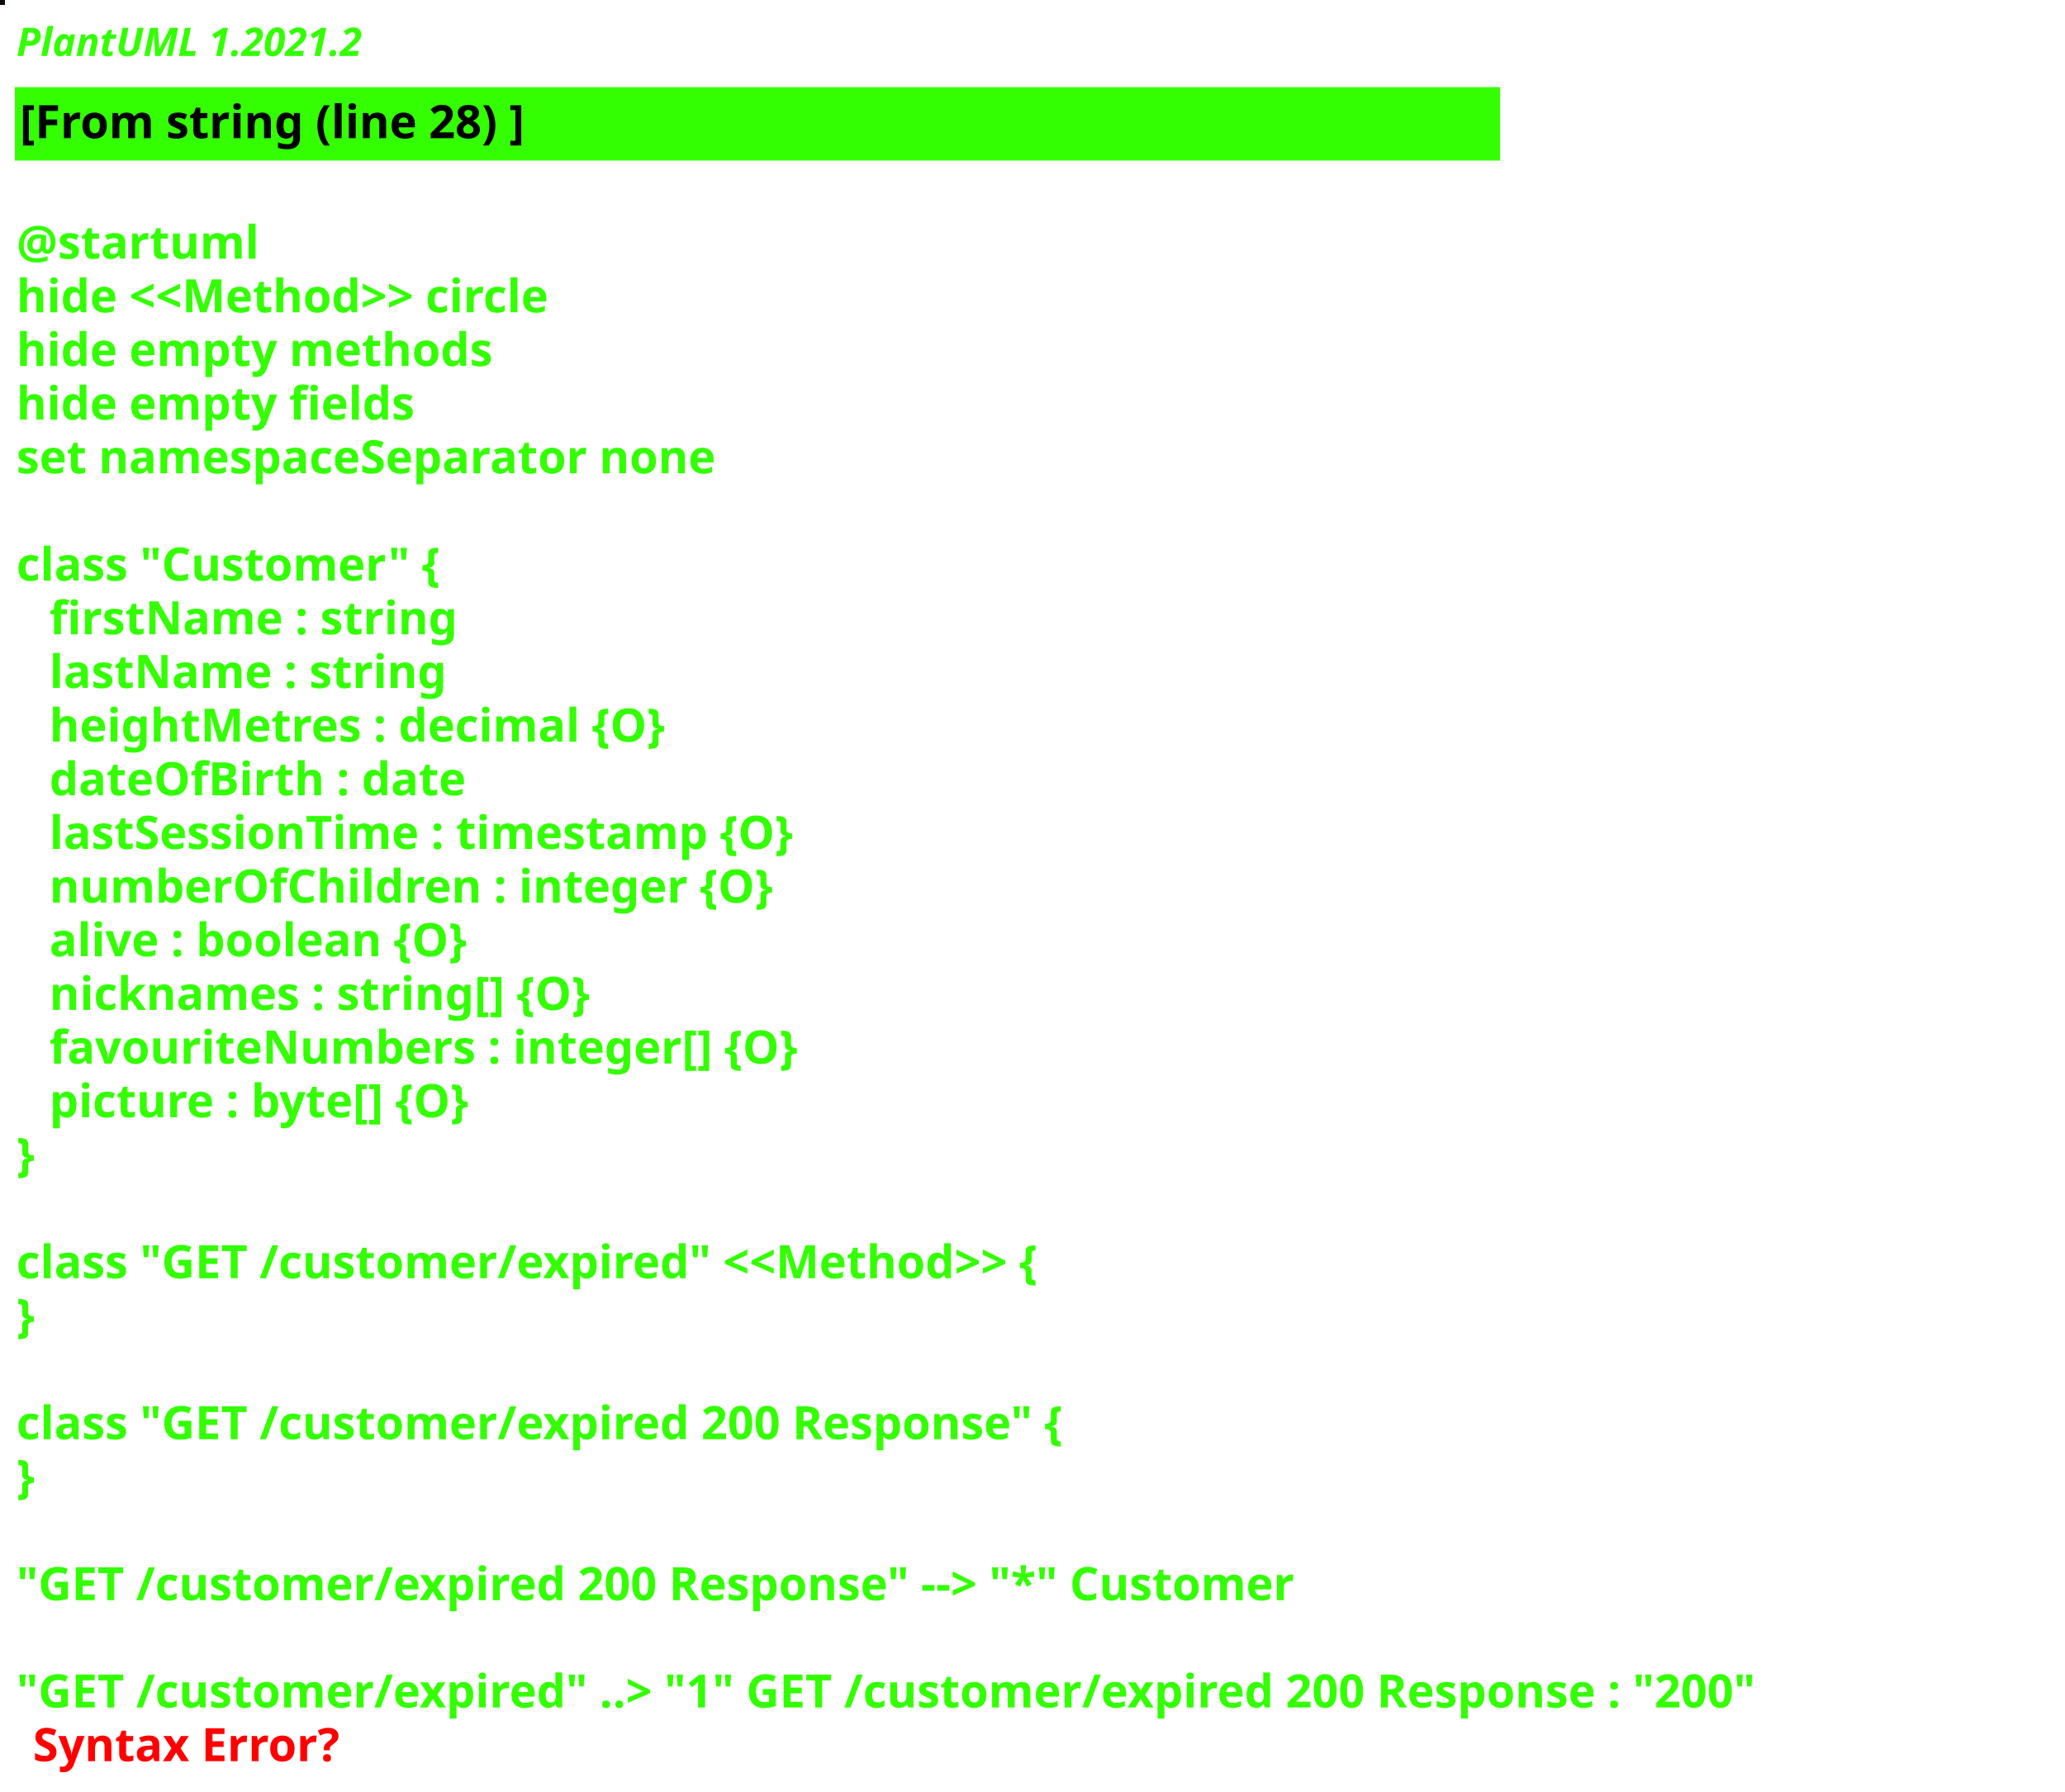
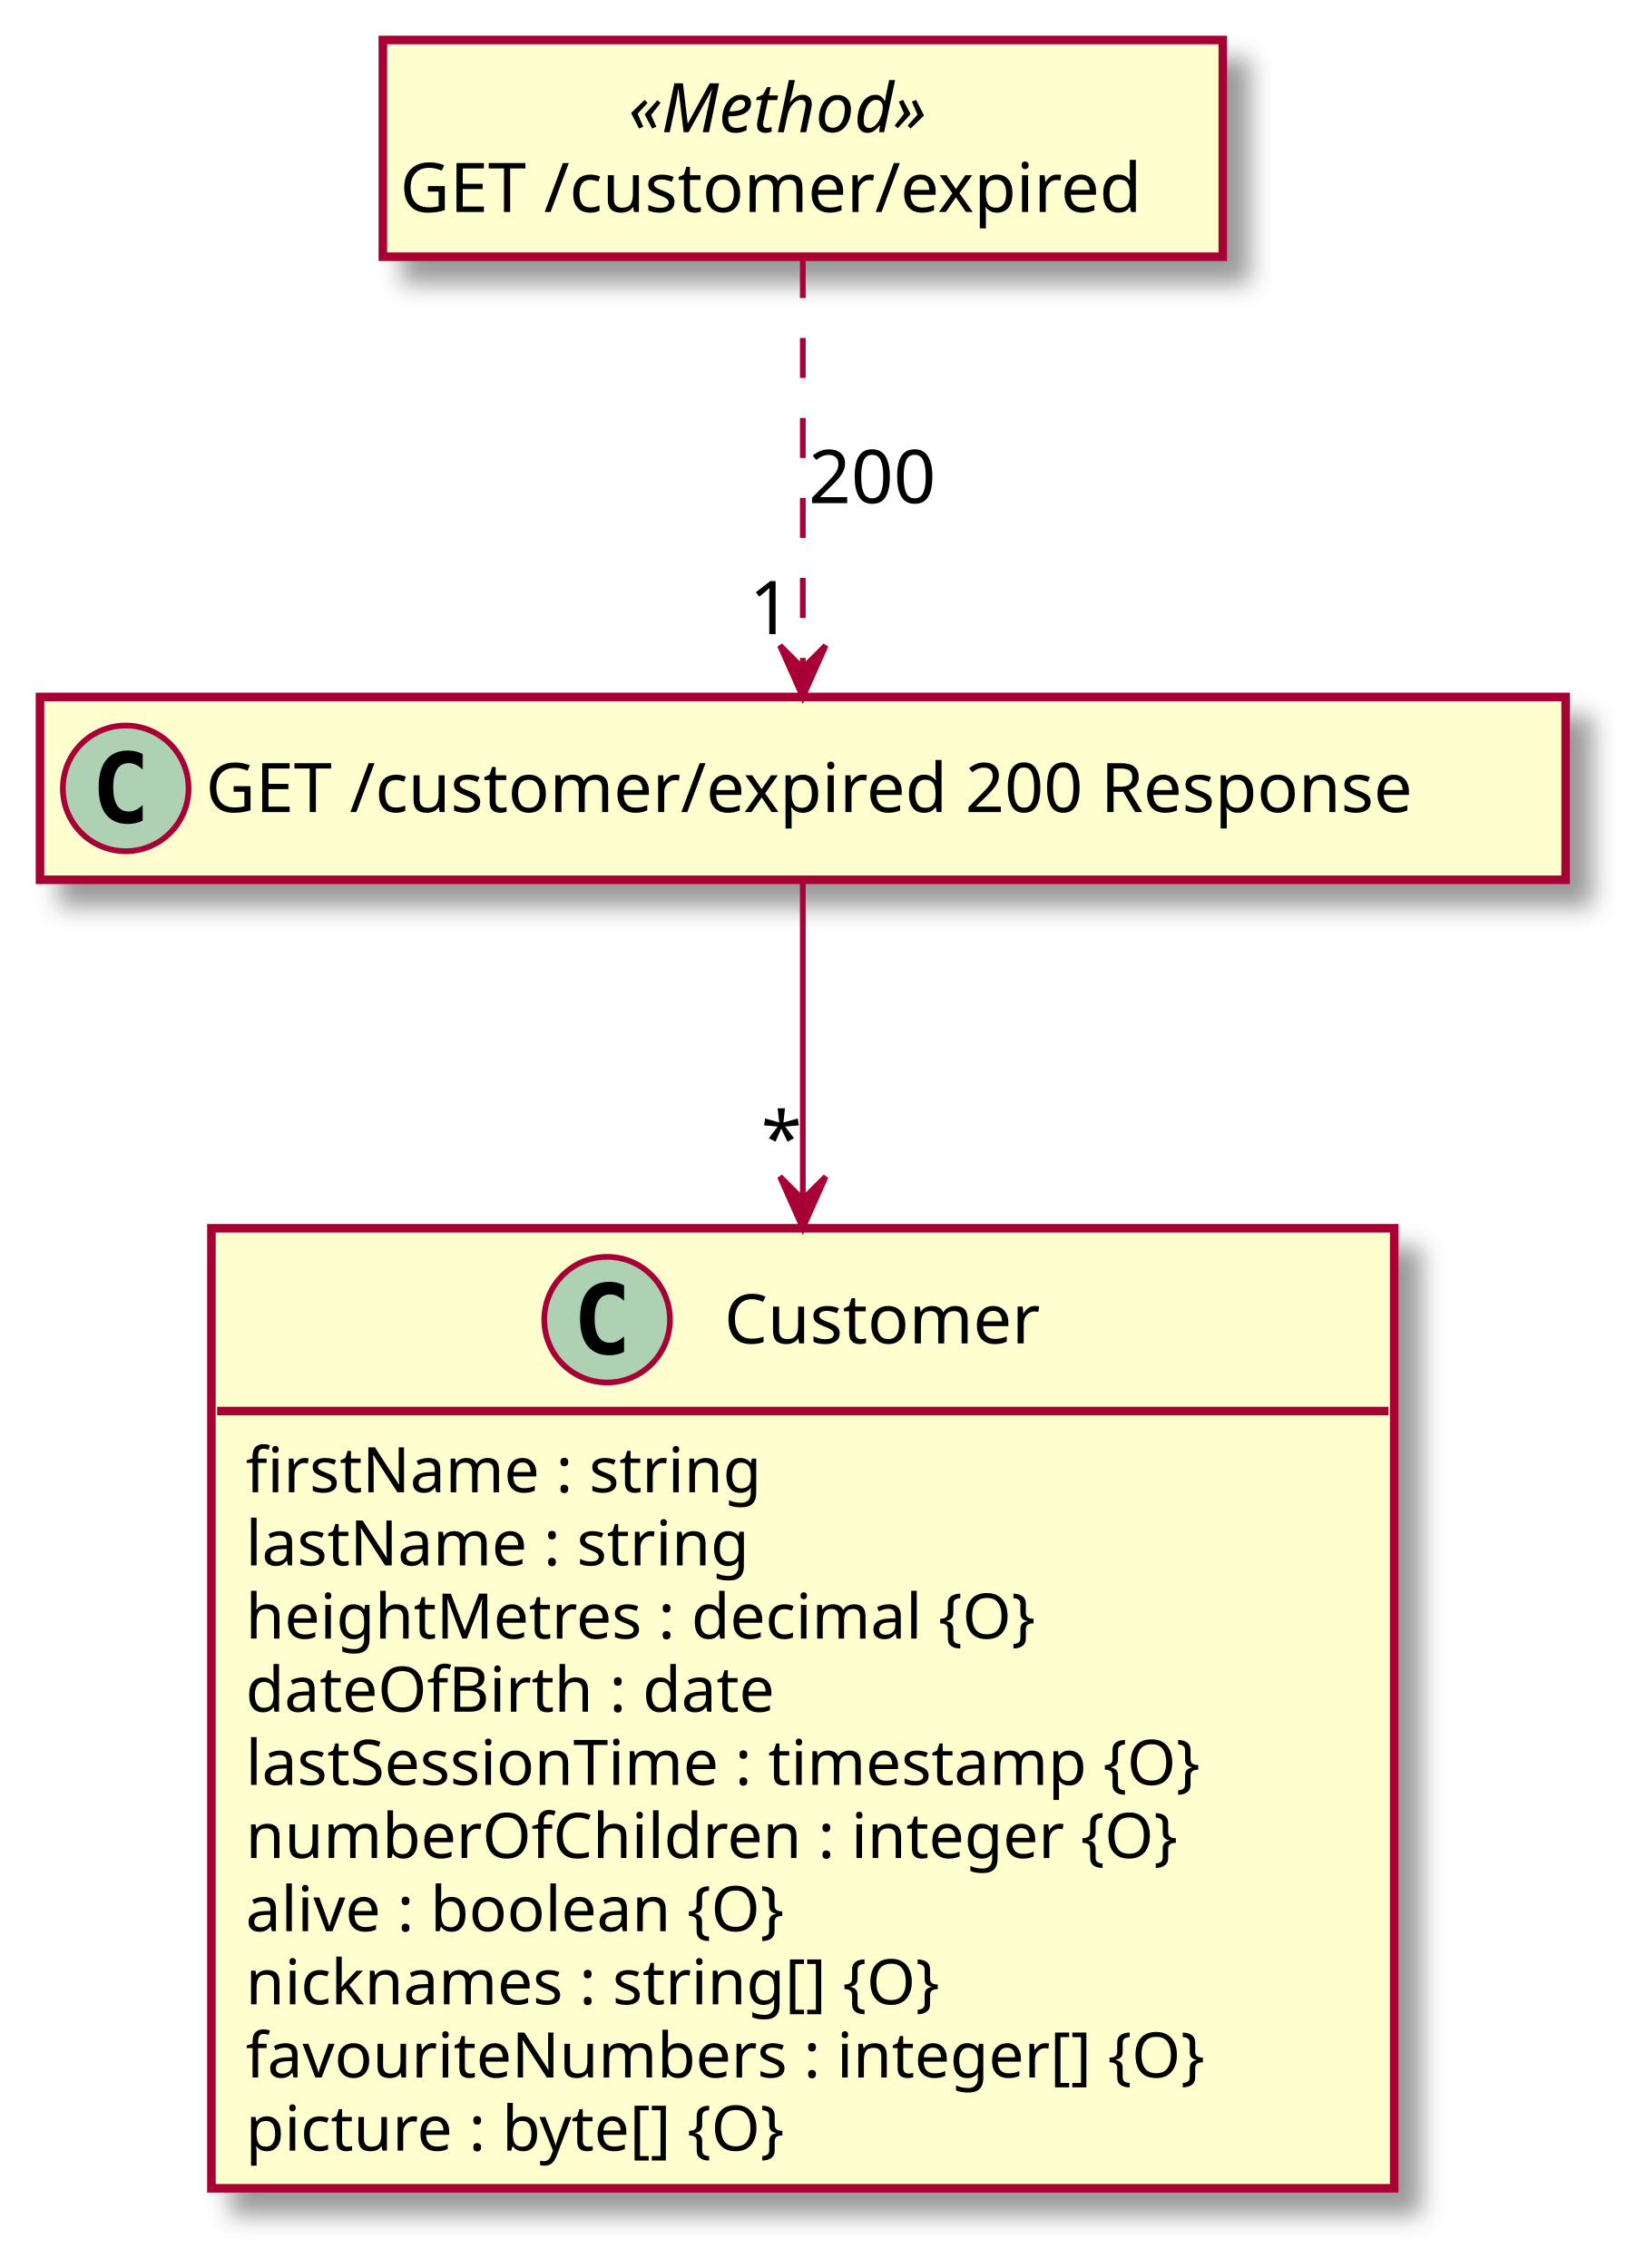
- <svg xmlns="http://www.w3.org/2000/svg" contentScriptType="application/ecmascript" contentStyleType="text/css" height="544px" preserveAspectRatio="none" style="width:627px;height:544px;background:#000000;" version="1.1" viewBox="0 0 627 544" width="627px" zoomAndPan="magnify">
-   <defs />
+ <svg xmlns="http://www.w3.org/2000/svg" contentScriptType="application/ecmascript" contentStyleType="text/css" height="397px" preserveAspectRatio="none" style="width:288px;height:397px;" version="1.1" viewBox="0 0 288 397" width="288px" zoomAndPan="magnify">
+   <defs>
+     <filter height="300%" id="fqrduwb4a7zm7" width="300%" x="-1" y="-1">
+       <feGaussianBlur result="blurOut" stdDeviation="2.0" />
+       <feColorMatrix in="blurOut" result="blurOut2" type="matrix" values="0 0 0 0 0 0 0 0 0 0 0 0 0 0 0 0 0 0 .4 0" />
+       <feOffset dx="4.0" dy="4.0" in="blurOut2" result="blurOut3" />
+       <feBlend in="SourceGraphic" in2="blurOut3" mode="normal" />
+     </filter>
+   </defs>
  <g>
-     <rect fill="#0F0707" height="1" style="stroke:#0F0707;stroke-width:1.0;" width="1" x="0" y="0" />
-     <text fill="#33FF02" font-family="sans-serif" font-size="12" font-style="italic" font-weight="bold" lengthAdjust="spacing" textLength="127" x="5" y="17">PlantUML 1.2021.2</text>
-     <rect fill="#33FF02" height="21.297" style="stroke:#33FF02;stroke-width:1.0;" width="450" x="5" y="26.969" />
-     <text fill="#000000" font-family="sans-serif" font-size="14" font-weight="bold" lengthAdjust="spacing" textLength="178" x="6" y="41.969">[From string (line 28) ]</text>
-     <text fill="#33FF02" font-family="sans-serif" font-size="14" font-weight="bold" lengthAdjust="spacing" textLength="0" x="10" y="62.266" />
-     <text fill="#33FF02" font-family="sans-serif" font-size="14" font-weight="bold" lengthAdjust="spacing" textLength="79" x="5" y="78.562">@startuml</text>
-     <text fill="#33FF02" font-family="sans-serif" font-size="14" font-weight="bold" lengthAdjust="spacing" textLength="194" x="5" y="94.859">hide &lt;&lt;Method&gt;&gt; circle</text>
-     <text fill="#33FF02" font-family="sans-serif" font-size="14" font-weight="bold" lengthAdjust="spacing" textLength="162" x="5" y="111.156">hide empty methods</text>
-     <text fill="#33FF02" font-family="sans-serif" font-size="14" font-weight="bold" lengthAdjust="spacing" textLength="136" x="5" y="127.453">hide empty fields</text>
-     <text fill="#33FF02" font-family="sans-serif" font-size="14" font-weight="bold" lengthAdjust="spacing" textLength="243" x="5" y="143.75">set namespaceSeparator none</text>
-     <text fill="#33FF02" font-family="sans-serif" font-size="14" font-weight="bold" lengthAdjust="spacing" textLength="0" x="10" y="160.047" />
-     <text fill="#33FF02" font-family="sans-serif" font-size="14" font-weight="bold" lengthAdjust="spacing" textLength="151" x="5" y="176.344">class "Customer" {</text>
-     <text fill="#33FF02" font-family="sans-serif" font-size="14" font-weight="bold" lengthAdjust="spacing" textLength="138" x="15" y="192.641">firstName : string</text>
-     <text fill="#33FF02" font-family="sans-serif" font-size="14" font-weight="bold" lengthAdjust="spacing" textLength="134" x="15" y="208.938">lastName : string</text>
-     <text fill="#33FF02" font-family="sans-serif" font-size="14" font-weight="bold" lengthAdjust="spacing" textLength="218" x="15" y="225.234">heightMetres : decimal {O}</text>
-     <text fill="#33FF02" font-family="sans-serif" font-size="14" font-weight="bold" lengthAdjust="spacing" textLength="141" x="15" y="241.531">dateOfBirth : date</text>
-     <text fill="#33FF02" font-family="sans-serif" font-size="14" font-weight="bold" lengthAdjust="spacing" textLength="263" x="15" y="257.828">lastSessionTime : timestamp {O}</text>
-     <text fill="#33FF02" font-family="sans-serif" font-size="14" font-weight="bold" lengthAdjust="spacing" textLength="255" x="15" y="274.125">numberOfChildren : integer {O}</text>
-     <text fill="#33FF02" font-family="sans-serif" font-size="14" font-weight="bold" lengthAdjust="spacing" textLength="152" x="15" y="290.422">alive : boolean {O}</text>
-     <text fill="#33FF02" font-family="sans-serif" font-size="14" font-weight="bold" lengthAdjust="spacing" textLength="195" x="15" y="306.719">nicknames : string[] {O}</text>
-     <text fill="#33FF02" font-family="sans-serif" font-size="14" font-weight="bold" lengthAdjust="spacing" textLength="264" x="15" y="323.016">favouriteNumbers : integer[] {O}</text>
-     <text fill="#33FF02" font-family="sans-serif" font-size="14" font-weight="bold" lengthAdjust="spacing" textLength="156" x="15" y="339.312">picture : byte[] {O}</text>
-     <text fill="#33FF02" font-family="sans-serif" font-size="14" font-weight="bold" lengthAdjust="spacing" textLength="10" x="5" y="355.609">}</text>
-     <text fill="#33FF02" font-family="sans-serif" font-size="14" font-weight="bold" lengthAdjust="spacing" textLength="0" x="10" y="371.906" />
-     <text fill="#33FF02" font-family="sans-serif" font-size="14" font-weight="bold" lengthAdjust="spacing" textLength="367" x="5" y="388.203">class "GET /customer/expired" &lt;&lt;Method&gt;&gt; {</text>
-     <text fill="#33FF02" font-family="sans-serif" font-size="14" font-weight="bold" lengthAdjust="spacing" textLength="10" x="5" y="404.5">}</text>
-     <text fill="#33FF02" font-family="sans-serif" font-size="14" font-weight="bold" lengthAdjust="spacing" textLength="0" x="10" y="420.797" />
-     <text fill="#33FF02" font-family="sans-serif" font-size="14" font-weight="bold" lengthAdjust="spacing" textLength="373" x="5" y="437.094">class "GET /customer/expired 200 Response" {</text>
-     <text fill="#33FF02" font-family="sans-serif" font-size="14" font-weight="bold" lengthAdjust="spacing" textLength="10" x="5" y="453.391">}</text>
-     <text fill="#33FF02" font-family="sans-serif" font-size="14" font-weight="bold" lengthAdjust="spacing" textLength="0" x="10" y="469.688" />
-     <text fill="#33FF02" font-family="sans-serif" font-size="14" font-weight="bold" lengthAdjust="spacing" textLength="450" x="5" y="485.984">"GET /customer/expired 200 Response" --&gt; "*" Customer</text>
-     <text fill="#33FF02" font-family="sans-serif" font-size="14" font-weight="bold" lengthAdjust="spacing" textLength="0" x="10" y="502.281" />
-     <text fill="#33FF02" font-family="sans-serif" font-size="14" font-weight="bold" lengthAdjust="spacing" text-decoration="wavy underline" textLength="615" x="5" y="518.578">"GET /customer/expired" ..&gt; "1" GET /customer/expired 200 Response : "200"</text>
-     <text fill="#FF0000" font-family="sans-serif" font-size="14" font-weight="bold" lengthAdjust="spacing" textLength="106" x="10" y="534.875">Syntax Error?</text>
+     <rect codeLine="6" fill="#FEFECE" filter="url(#fqrduwb4a7zm7)" height="168.047" id="Customer" style="stroke:#A80036;stroke-width:1.5;" width="207" x="37" y="215" />
+     <ellipse cx="106.25" cy="231" fill="#ADD1B2" rx="11" ry="11" style="stroke:#A80036;stroke-width:1.0;" />
+     <path d="M109.219,236.641 Q108.641,236.938 108,237.078 Q107.359,237.234 106.656,237.234 Q104.156,237.234 102.828,235.594 Q101.516,233.938 101.516,230.812 Q101.516,227.688 102.828,226.031 Q104.156,224.375 106.656,224.375 Q107.359,224.375 108,224.531 Q108.656,224.688 109.219,224.984 L109.219,227.703 Q108.594,227.125 108,226.859 Q107.406,226.578 106.781,226.578 Q105.438,226.578 104.75,227.656 Q104.062,228.719 104.062,230.812 Q104.062,232.906 104.75,233.984 Q105.438,235.047 106.781,235.047 Q107.406,235.047 108,234.781 Q108.594,234.5 109.219,233.922 L109.219,236.641 Z " fill="#000000" />
+     <text fill="#000000" font-family="sans-serif" font-size="12" lengthAdjust="spacing" textLength="60" x="126.75" y="235.154">Customer</text>
+     <line style="stroke:#A80036;stroke-width:1.5;" x1="38" x2="243" y1="247" y2="247" />
+     <text fill="#000000" font-family="sans-serif" font-size="11" lengthAdjust="spacing" textLength="101" x="43" y="261.21">firstName : string</text>
+     <text fill="#000000" font-family="sans-serif" font-size="11" lengthAdjust="spacing" textLength="99" x="43" y="274.015">lastName : string</text>
+     <text fill="#000000" font-family="sans-serif" font-size="11" lengthAdjust="spacing" textLength="157" x="43" y="286.82">heightMetres : decimal {O}</text>
+     <text fill="#000000" font-family="sans-serif" font-size="11" lengthAdjust="spacing" textLength="102" x="43" y="299.625">dateOfBirth : date</text>
+     <text fill="#000000" font-family="sans-serif" font-size="11" lengthAdjust="spacing" textLength="195" x="43" y="312.429">lastSessionTime : timestamp {O}</text>
+     <text fill="#000000" font-family="sans-serif" font-size="11" lengthAdjust="spacing" textLength="183" x="43" y="325.234">numberOfChildren : integer {O}</text>
+     <text fill="#000000" font-family="sans-serif" font-size="11" lengthAdjust="spacing" textLength="110" x="43" y="338.039">alive : boolean {O}</text>
+     <text fill="#000000" font-family="sans-serif" font-size="11" lengthAdjust="spacing" textLength="141" x="43" y="350.843">nicknames : string[] {O}</text>
+     <text fill="#000000" font-family="sans-serif" font-size="11" lengthAdjust="spacing" textLength="189" x="43" y="363.648">favouriteNumbers : integer[] {O}</text>
+     <text fill="#000000" font-family="sans-serif" font-size="11" lengthAdjust="spacing" textLength="110" x="43" y="376.453">picture : byte[] {O}</text>
+     <rect codeLine="19" fill="#FEFECE" filter="url(#fqrduwb4a7zm7)" height="37.938" id="GET /customer/expired" style="stroke:#A80036;stroke-width:1.5;" width="147" x="67" y="7" />
+     <text fill="#000000" font-family="sans-serif" font-size="12" font-style="italic" lengthAdjust="spacing" textLength="61" x="110" y="23.139">«Method»</text>
+     <text fill="#000000" font-family="sans-serif" font-size="12" lengthAdjust="spacing" textLength="141" x="70" y="37.107">GET /customer/expired</text>
+     <rect codeLine="22" fill="#FEFECE" filter="url(#fqrduwb4a7zm7)" height="32" id="GET /customer/expired 200 Response" style="stroke:#A80036;stroke-width:1.5;" width="267" x="7" y="122" />
+     <ellipse cx="22" cy="138" fill="#ADD1B2" rx="11" ry="11" style="stroke:#A80036;stroke-width:1.0;" />
+     <path d="M24.969,143.641 Q24.391,143.938 23.75,144.078 Q23.109,144.234 22.406,144.234 Q19.906,144.234 18.578,142.594 Q17.266,140.938 17.266,137.812 Q17.266,134.688 18.578,133.031 Q19.906,131.375 22.406,131.375 Q23.109,131.375 23.75,131.531 Q24.406,131.688 24.969,131.984 L24.969,134.703 Q24.344,134.125 23.75,133.859 Q23.156,133.578 22.531,133.578 Q21.188,133.578 20.5,134.656 Q19.812,135.719 19.812,137.812 Q19.812,139.906 20.5,140.984 Q21.188,142.047 22.531,142.047 Q23.156,142.047 23.75,141.781 Q24.344,141.5 24.969,140.922 L24.969,143.641 Z " fill="#000000" />
+     <text fill="#000000" font-family="sans-serif" font-size="12" lengthAdjust="spacing" textLength="235" x="36" y="142.154">GET /customer/expired 200 Response</text>
+     <path codeLine="25" d="M140.5,154.25 C140.5,167.63 140.5,188.27 140.5,209.78 " fill="none" id="GET /customer/expired 200 Response-to-Customer" style="stroke:#A80036;stroke-width:1.0;" />
+     <polygon fill="#A80036" points="140.5,214.96,144.5,205.96,140.5,209.96,136.5,205.96,140.5,214.96" style="stroke:#A80036;stroke-width:1.0;" />
+     <text fill="#000000" font-family="sans-serif" font-size="13" lengthAdjust="spacing" textLength="7" x="133.188" y="203.878">*</text>
+     <path codeLine="27" d="M140.5,45.16 C140.5,64.88 140.5,96.29 140.5,116.78 " fill="none" id="GET /customer/expired-to-GET /customer/expired 200 Response" style="stroke:#A80036;stroke-width:1.0;stroke-dasharray:7.0,7.0;" />
+     <polygon fill="#A80036" points="140.5,121.99,144.5,112.99,140.5,116.99,136.5,112.99,140.5,121.99" style="stroke:#A80036;stroke-width:1.0;" />
+     <text fill="#000000" font-family="sans-serif" font-size="13" lengthAdjust="spacing" textLength="24" x="141.5" y="88.067">200</text>
+     <text fill="#000000" font-family="sans-serif" font-size="13" lengthAdjust="spacing" textLength="8" x="131.125" y="110.998">1</text>
  </g>
</svg>
